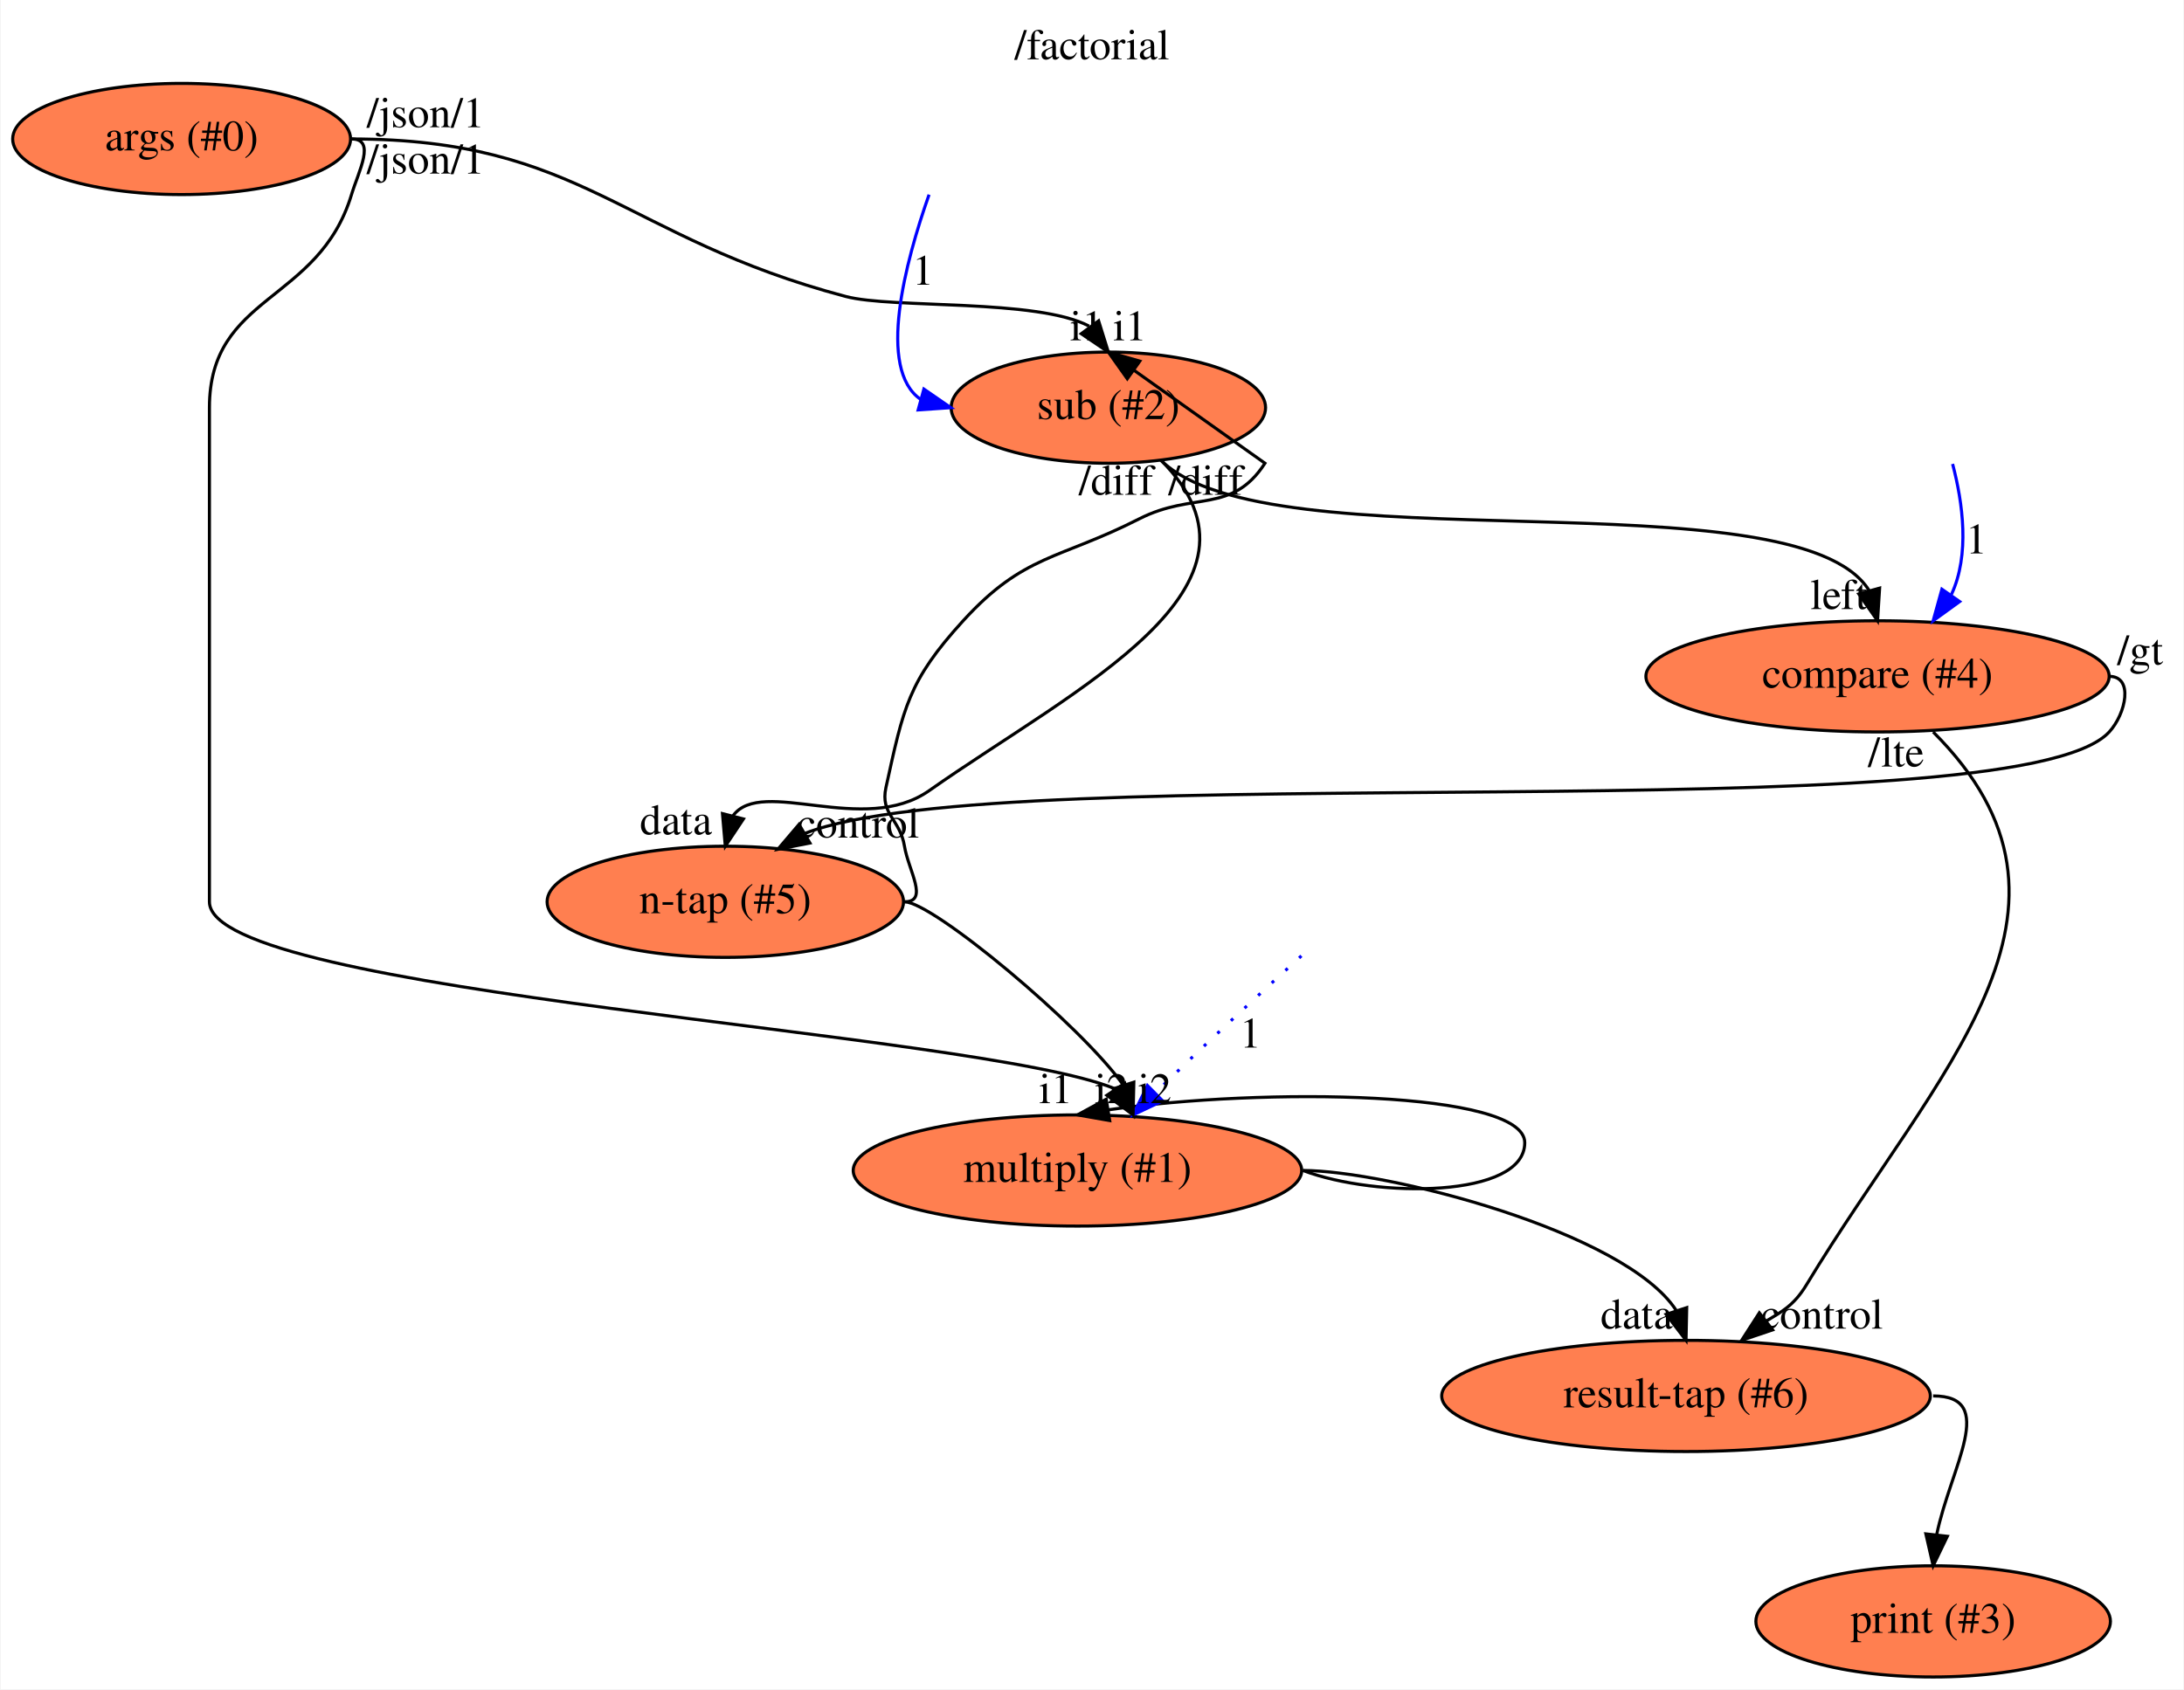
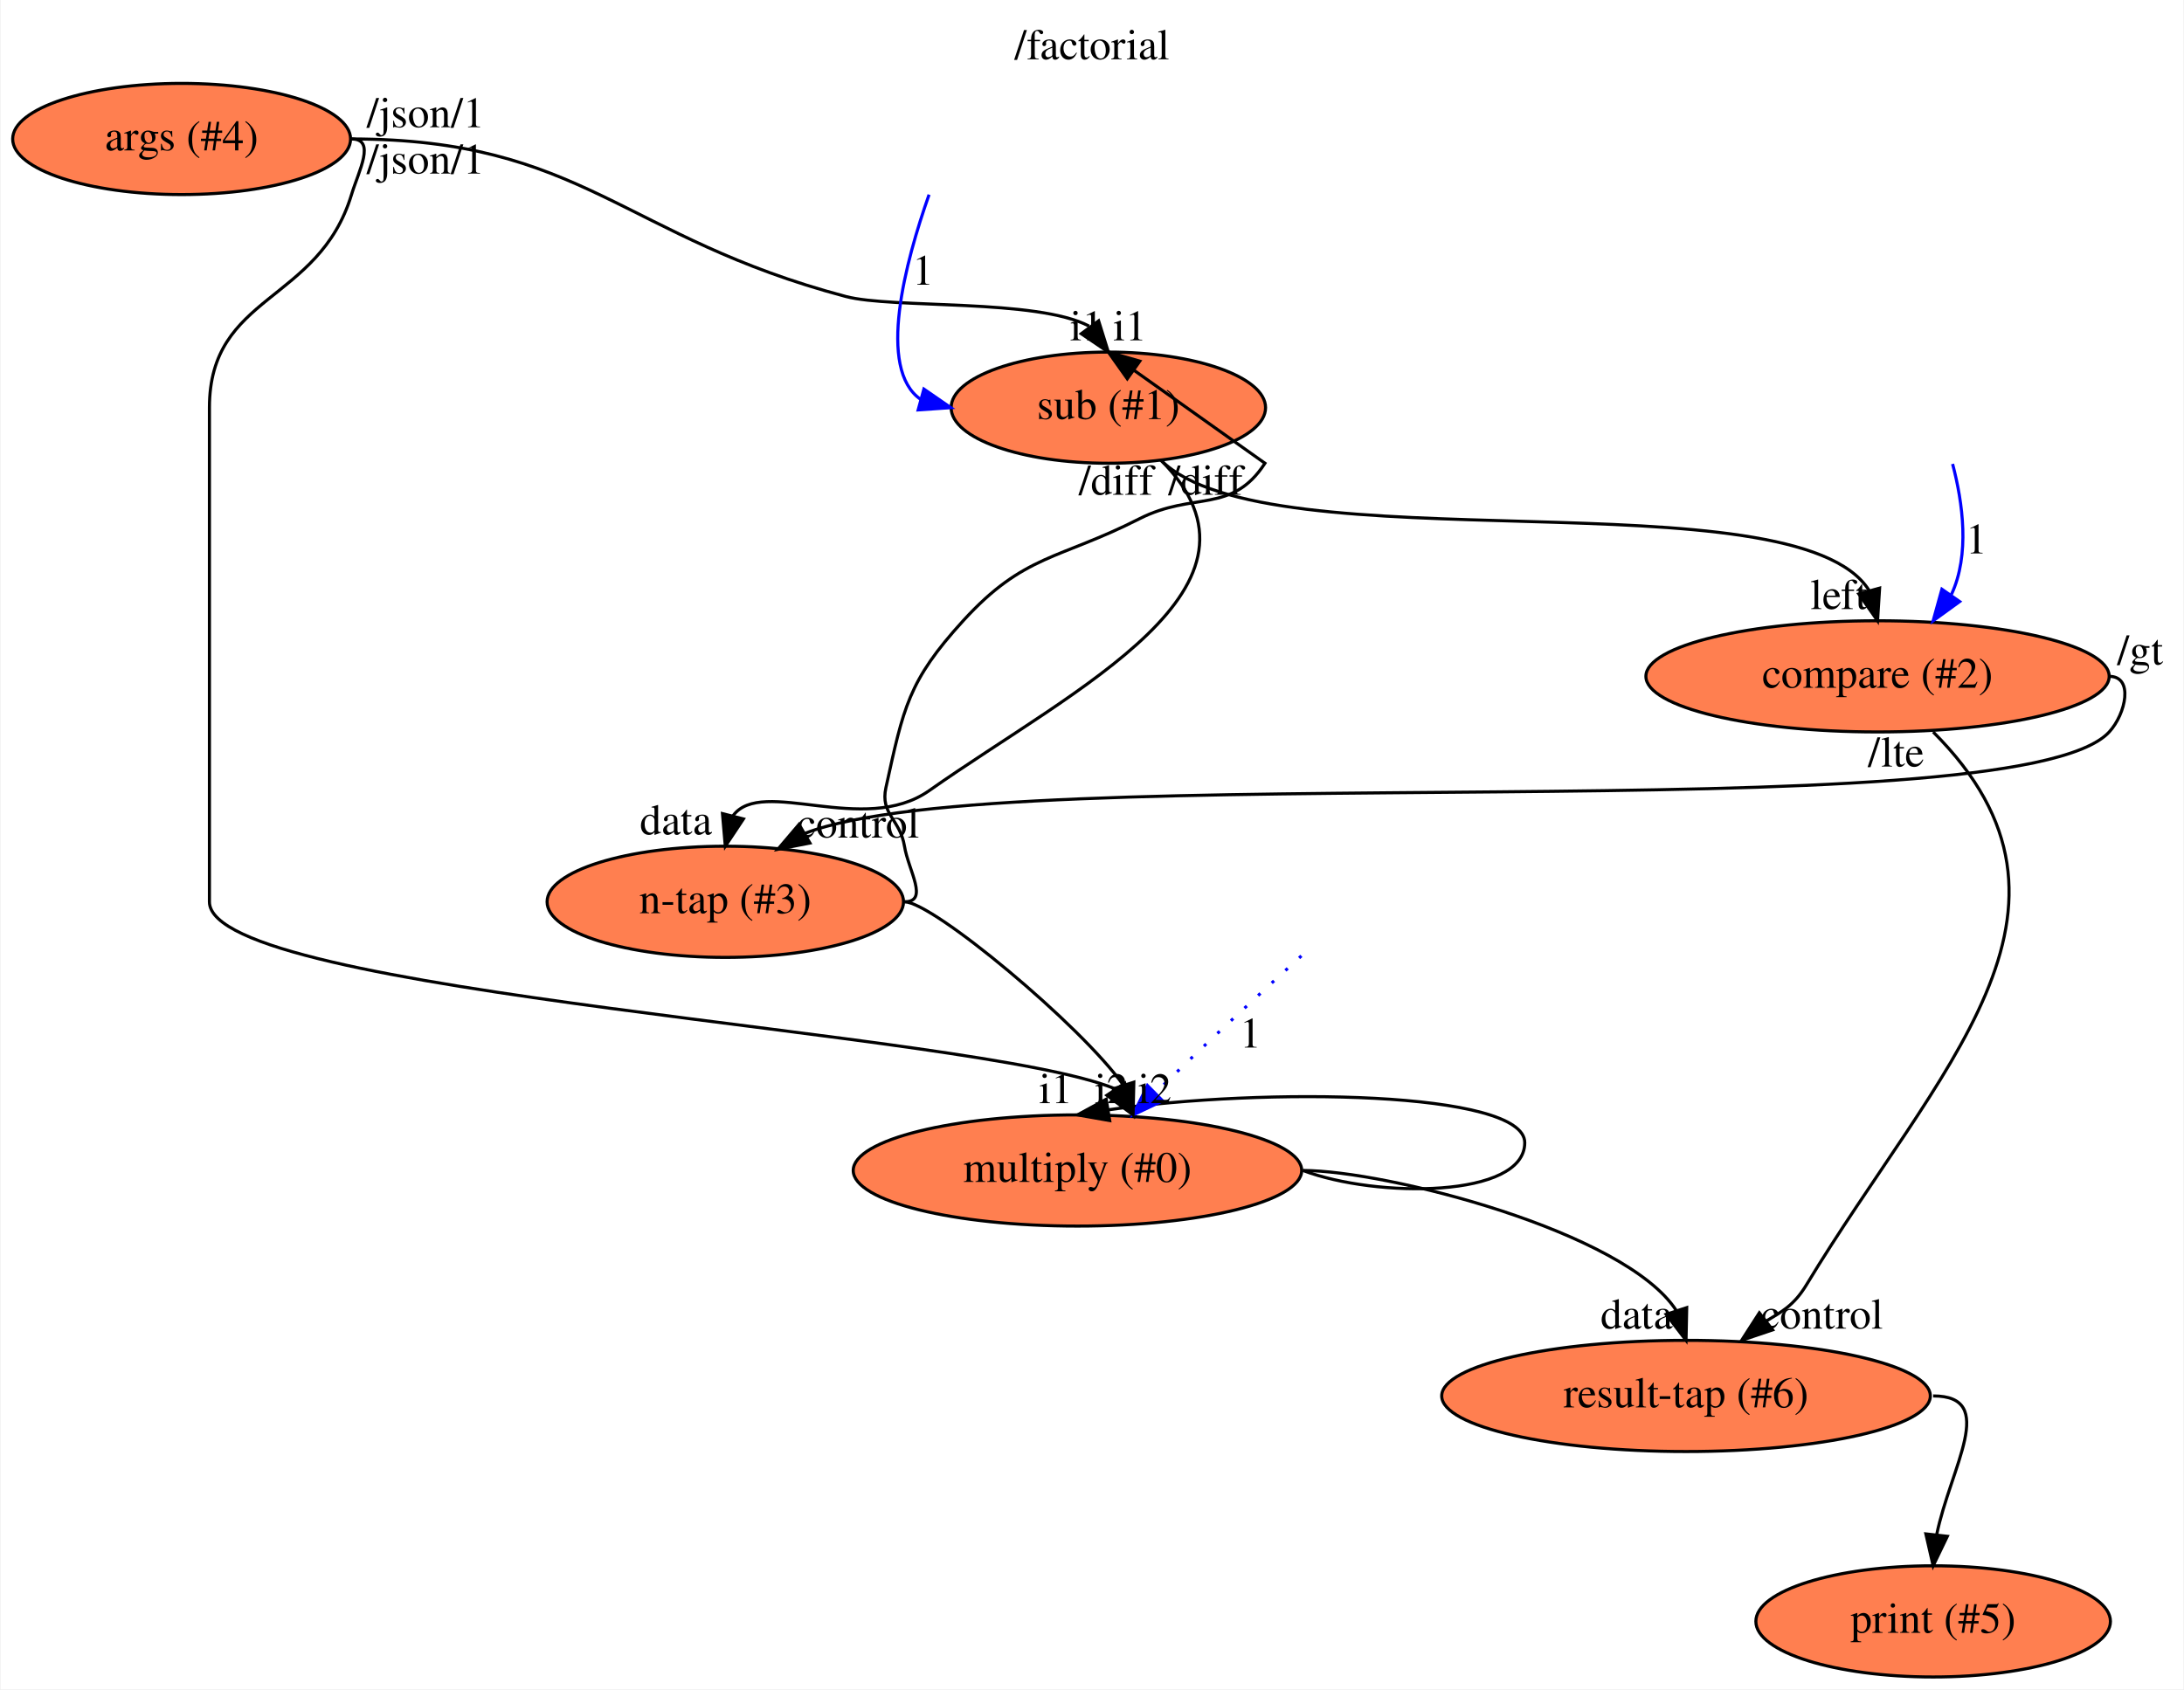
<svg xmlns="http://www.w3.org/2000/svg" xmlns:xlink="http://www.w3.org/1999/xlink" width="707pt" height="547pt" viewBox="0.00 0.00 706.60 547.00">
  <g id="graph0" class="graph" transform="scale(1 1) rotate(0) translate(4 543)">
    <polygon fill="#ffffff" stroke="transparent" points="-4,4 -4,-543 702.595,-543 702.595,4 -4,4" />
    <text text-anchor="middle" x="349.298" y="-523.8" font-family="Times,serif" font-size="14.00" fill="#000000">/factorial</text>
    <g id="node1" class="node">
      <g id="a_node1">
-         <a xlink:href="file:///home/travis/build/andrewdavidmackenzie/flow/flowr/src/lib/flowruntime/args/get.html" xlink:title="args (#0)">
+         <a xlink:href="file:///home/travis/build/andrewdavidmackenzie/flow/flowr/src/lib/flowruntime/args/get.html" xlink:title="args (#4)">
          <ellipse fill="#ff7f50" stroke="#000000" cx="54.595" cy="-498" rx="54.691" ry="18" />
-           <text text-anchor="middle" x="54.595" y="-494.3" font-family="Times,serif" font-size="14.00" fill="#000000">args (#0)</text>
+           <text text-anchor="middle" x="54.595" y="-494.3" font-family="Times,serif" font-size="14.00" fill="#000000">args (#4)</text>
        </a>
      </g>
    </g>
    <g id="node2" class="node">
      <g id="a_node2">
-         <a xlink:href="file:///home/travis/build/andrewdavidmackenzie/flow/flowstdlib/math/multiply/multiply.html" xlink:title="multiply (#1)">
+         <a xlink:href="file:///home/travis/build/andrewdavidmackenzie/flow/flowstdlib/math/multiply/multiply.html" xlink:title="multiply (#0)">
          <ellipse fill="#ff7f50" stroke="#000000" cx="344.595" cy="-164" rx="72.588" ry="18" />
-           <text text-anchor="middle" x="344.595" y="-160.3" font-family="Times,serif" font-size="14.00" fill="#000000">multiply (#1)</text>
+           <text text-anchor="middle" x="344.595" y="-160.3" font-family="Times,serif" font-size="14.00" fill="#000000">multiply (#0)</text>
        </a>
      </g>
    </g>
    <g id="edge1" class="edge">
      <path fill="none" stroke="#000000" d="M109.595,-498C117.595,-498 111.913,-487.657 109.595,-480 98.915,-444.725 63.595,-447.857 63.595,-411 63.595,-411 63.595,-411 63.595,-251 63.595,-221.1 312.081,-209.119 356.972,-190.363" />
      <polygon fill="#000000" stroke="#000000" points="359.92,-192.252 362.595,-182 354.111,-188.346 359.92,-192.252" />
      <text text-anchor="middle" x="355.595" y="-185.8" font-family="Times,serif" font-size="14.00" fill="#000000">i2</text>
      <text text-anchor="middle" x="133.595" y="-501.8" font-family="Times,serif" font-size="14.00" fill="#000000">/json/1</text>
    </g>
    <g id="node3" class="node">
      <g id="a_node3">
-         <a xlink:href="file:///home/travis/build/andrewdavidmackenzie/flow/flowstdlib/math/subtract/subtract.html" xlink:title="sub (#2)">
+         <a xlink:href="file:///home/travis/build/andrewdavidmackenzie/flow/flowstdlib/math/subtract/subtract.html" xlink:title="sub (#1)">
          <ellipse fill="#ff7f50" stroke="#000000" cx="354.595" cy="-411" rx="50.892" ry="18" />
-           <text text-anchor="middle" x="354.595" y="-407.3" font-family="Times,serif" font-size="14.00" fill="#000000">sub (#2)</text>
+           <text text-anchor="middle" x="354.595" y="-407.3" font-family="Times,serif" font-size="14.00" fill="#000000">sub (#1)</text>
        </a>
      </g>
    </g>
    <g id="edge2" class="edge">
      <path fill="none" stroke="#000000" d="M109.595,-498C184.231,-498 197.441,-466.088 269.595,-447 284.761,-442.988 331.396,-446.359 348.35,-437.408" />
      <polygon fill="#000000" stroke="#000000" points="351.442,-439.115 354.595,-429 345.823,-434.941 351.442,-439.115" />
      <text text-anchor="middle" x="347.595" y="-432.8" font-family="Times,serif" font-size="14.00" fill="#000000">i1</text>
      <text text-anchor="middle" x="133.595" y="-486.8" font-family="Times,serif" font-size="14.00" fill="#000000">/json/1</text>
    </g>
    <g id="edge4" class="edge">
      <path fill="none" stroke="#000000" d="M417.595,-164C441.389,-155 489.389,-155 489.389,-173 489.389,-189.84 404.902,-190.925 354.49,-183.626" />
      <polygon fill="#000000" stroke="#000000" points="355.03,-180.167 344.595,-182 353.895,-187.075 355.03,-180.167" />
      <text text-anchor="middle" x="337.595" y="-185.8" font-family="Times,serif" font-size="14.00" fill="#000000">i1</text>
    </g>
    <g id="node5" class="node">
      <g id="a_node5">
        <a xlink:href="file:///home/travis/build/andrewdavidmackenzie/flow/flowstdlib/control/tap/tap.html" xlink:title="result-tap (#6)">
          <ellipse fill="#ff7f50" stroke="#000000" cx="541.595" cy="-91" rx="79.087" ry="18" />
          <text text-anchor="middle" x="541.595" y="-87.3" font-family="Times,serif" font-size="14.00" fill="#000000">result-tap (#6)</text>
        </a>
      </g>
    </g>
    <g id="edge5" class="edge">
      <path fill="none" stroke="#000000" d="M417.595,-164C444.443,-164 521.826,-144.284 538.433,-118.676" />
      <polygon fill="#000000" stroke="#000000" points="541.816,-119.593 541.595,-109 535.162,-117.418 541.816,-119.593" />
      <text text-anchor="middle" x="525.595" y="-112.8" font-family="Times,serif" font-size="14.00" fill="#000000">data</text>
    </g>
    <g id="node7" class="node">
      <g id="a_node7">
-         <a xlink:href="file:///home/travis/build/andrewdavidmackenzie/flow/flowstdlib/control/tap/tap.html" xlink:title="n-tap (#5)">
+         <a xlink:href="file:///home/travis/build/andrewdavidmackenzie/flow/flowstdlib/control/tap/tap.html" xlink:title="n-tap (#3)">
          <ellipse fill="#ff7f50" stroke="#000000" cx="230.595" cy="-251" rx="57.69" ry="18" />
-           <text text-anchor="middle" x="230.595" y="-247.3" font-family="Times,serif" font-size="14.00" fill="#000000">n-tap (#5)</text>
+           <text text-anchor="middle" x="230.595" y="-247.3" font-family="Times,serif" font-size="14.00" fill="#000000">n-tap (#3)</text>
        </a>
      </g>
    </g>
    <g id="edge7" class="edge">
      <path fill="none" stroke="#000000" d="M371.595,-394C412.66,-352.935 344.101,-320.404 296.595,-287 275.416,-272.107 242.447,-291.574 233.126,-278.906" />
      <polygon fill="#000000" stroke="#000000" points="236.462,-277.822 230.595,-269 229.68,-279.555 236.462,-277.822" />
      <text text-anchor="middle" x="214.595" y="-272.8" font-family="Times,serif" font-size="14.00" fill="#000000">data</text>
      <text text-anchor="middle" x="357.095" y="-382.8" font-family="Times,serif" font-size="14.00" fill="#000000">/diff</text>
    </g>
    <g id="node8" class="node">
      <g id="a_node8">
-         <a xlink:href="file:///home/travis/build/andrewdavidmackenzie/flow/flowstdlib/math/compare/compare.html" xlink:title="compare (#4)">
+         <a xlink:href="file:///home/travis/build/andrewdavidmackenzie/flow/flowstdlib/math/compare/compare.html" xlink:title="compare (#2)">
          <ellipse fill="#ff7f50" stroke="#000000" cx="603.595" cy="-324" rx="74.987" ry="18" />
-           <text text-anchor="middle" x="603.595" y="-320.3" font-family="Times,serif" font-size="14.00" fill="#000000">compare (#4)</text>
+           <text text-anchor="middle" x="603.595" y="-320.3" font-family="Times,serif" font-size="14.00" fill="#000000">compare (#2)</text>
        </a>
      </g>
    </g>
    <g id="edge8" class="edge">
      <path fill="none" stroke="#000000" d="M371.595,-394C406.328,-359.267 577.001,-389.837 600.831,-351.853" />
      <polygon fill="#000000" stroke="#000000" points="604.263,-352.574 603.595,-342 597.524,-350.683 604.263,-352.574" />
      <text text-anchor="middle" x="591.095" y="-345.8" font-family="Times,serif" font-size="14.00" fill="#000000">left</text>
      <text text-anchor="middle" x="386.095" y="-382.8" font-family="Times,serif" font-size="14.00" fill="#000000">/diff</text>
    </g>
    <g id="edge3" class="edge">
      <path fill="none" stroke="#0000ff" stroke-dasharray="1,5" d="M417.081,-233.49C403.963,-221.579 386.166,-205.149 369.925,-189.25" />
      <polygon fill="#0000ff" stroke="#0000ff" points="372.166,-186.543 362.595,-182 367.244,-191.52 372.166,-186.543" />
      <text text-anchor="middle" x="400.595" y="-203.8" font-family="Times,serif" font-size="14.00" fill="#000000">1</text>
    </g>
    <g id="node10" class="node">
      <g id="a_node10">
-         <a xlink:href="file:///home/travis/build/andrewdavidmackenzie/flow/flowr/src/lib/flowruntime/stdio/stdout.html" xlink:title="print (#3)">
+         <a xlink:href="file:///home/travis/build/andrewdavidmackenzie/flow/flowr/src/lib/flowruntime/stdio/stdout.html" xlink:title="print (#5)">
          <ellipse fill="#ff7f50" stroke="#000000" cx="621.595" cy="-18" rx="57.391" ry="18" />
-           <text text-anchor="middle" x="621.595" y="-14.3" font-family="Times,serif" font-size="14.00" fill="#000000">print (#3)</text>
+           <text text-anchor="middle" x="621.595" y="-14.3" font-family="Times,serif" font-size="14.00" fill="#000000">print (#5)</text>
        </a>
      </g>
    </g>
    <g id="edge14" class="edge">
      <path fill="none" stroke="#000000" d="M621.595,-91C642.793,-91 627.226,-68.022 622.717,-45.977" />
      <polygon fill="#000000" stroke="#000000" points="626.191,-45.546 621.595,-36 619.234,-46.328 626.191,-45.546" />
    </g>
    <g id="edge6" class="edge">
      <path fill="none" stroke="#0000ff" d="M296.556,-479.974C288.909,-458.273 279.566,-423.514 293.842,-413.674" />
      <polygon fill="#0000ff" stroke="#0000ff" points="294.876,-417.019 303.595,-411 293.026,-410.268 294.876,-417.019" />
      <text text-anchor="middle" x="294.595" y="-450.8" font-family="Times,serif" font-size="14.00" fill="#000000">1</text>
    </g>
    <g id="edge12" class="edge">
      <path fill="none" stroke="#000000" d="M288.595,-251C297.685,-251 345.655,-211.084 359.483,-191.601" />
      <polygon fill="#000000" stroke="#000000" points="362.841,-192.592 362.595,-182 356.182,-190.434 362.841,-192.592" />
      <text text-anchor="middle" x="369.595" y="-185.8" font-family="Times,serif" font-size="14.00" fill="#000000">i2</text>
    </g>
    <g id="edge13" class="edge">
      <path fill="none" stroke="#000000" d="M288.595,-251C296.595,-251 289.877,-261.103 288.595,-269 287.177,-277.741 280.69,-279.352 282.595,-288 288.284,-313.828 289.766,-322.466 307.595,-342 327.329,-363.621 338.505,-361.727 364.595,-375 382.222,-383.968 394.499,-376.427 405.291,-393 405.291,-393 377.365,-412.83 362.966,-423.055" />
      <polygon fill="#000000" stroke="#000000" points="360.722,-420.356 354.595,-429 364.775,-426.064 360.722,-420.356" />
      <text text-anchor="middle" x="361.595" y="-432.8" font-family="Times,serif" font-size="14.00" fill="#000000">i1</text>
    </g>
    <g id="edge11" class="edge">
      <path fill="none" stroke="#000000" d="M621.595,-306C679.306,-248.289 622.813,-196.848 580.595,-127 576.422,-120.096 572.426,-118.245 567.715,-115.332" />
      <polygon fill="#000000" stroke="#000000" points="569.633,-112.389 559.595,-109 565.329,-117.909 569.633,-112.389" />
      <text text-anchor="middle" x="585.595" y="-112.8" font-family="Times,serif" font-size="14.00" fill="#000000">control</text>
      <text text-anchor="middle" x="609.595" y="-294.8" font-family="Times,serif" font-size="14.00" fill="#000000">/lte</text>
    </g>
    <g id="edge10" class="edge">
      <path fill="none" stroke="#000000" d="M678.595,-324C686.595,-324 683.998,-311.9 678.595,-306 647.967,-272.553 321.819,-298.646 256.432,-273.171" />
      <polygon fill="#000000" stroke="#000000" points="257.994,-270.029 247.595,-268 254.459,-276.071 257.994,-270.029" />
      <text text-anchor="middle" x="273.595" y="-271.8" font-family="Times,serif" font-size="14.00" fill="#000000">control</text>
      <text text-anchor="middle" x="688.595" y="-327.8" font-family="Times,serif" font-size="14.00" fill="#000000">/gt</text>
    </g>
    <g id="edge9" class="edge">
      <path fill="none" stroke="#0000ff" d="M627.889,-392.773C631.216,-380.141 633.505,-363.354 627.519,-350.525" />
      <polygon fill="#0000ff" stroke="#0000ff" points="630.176,-348.215 621.595,-342 624.428,-352.209 630.176,-348.215" />
      <text text-anchor="middle" x="635.595" y="-363.8" font-family="Times,serif" font-size="14.00" fill="#000000">1</text>
    </g>
  </g>
</svg>
